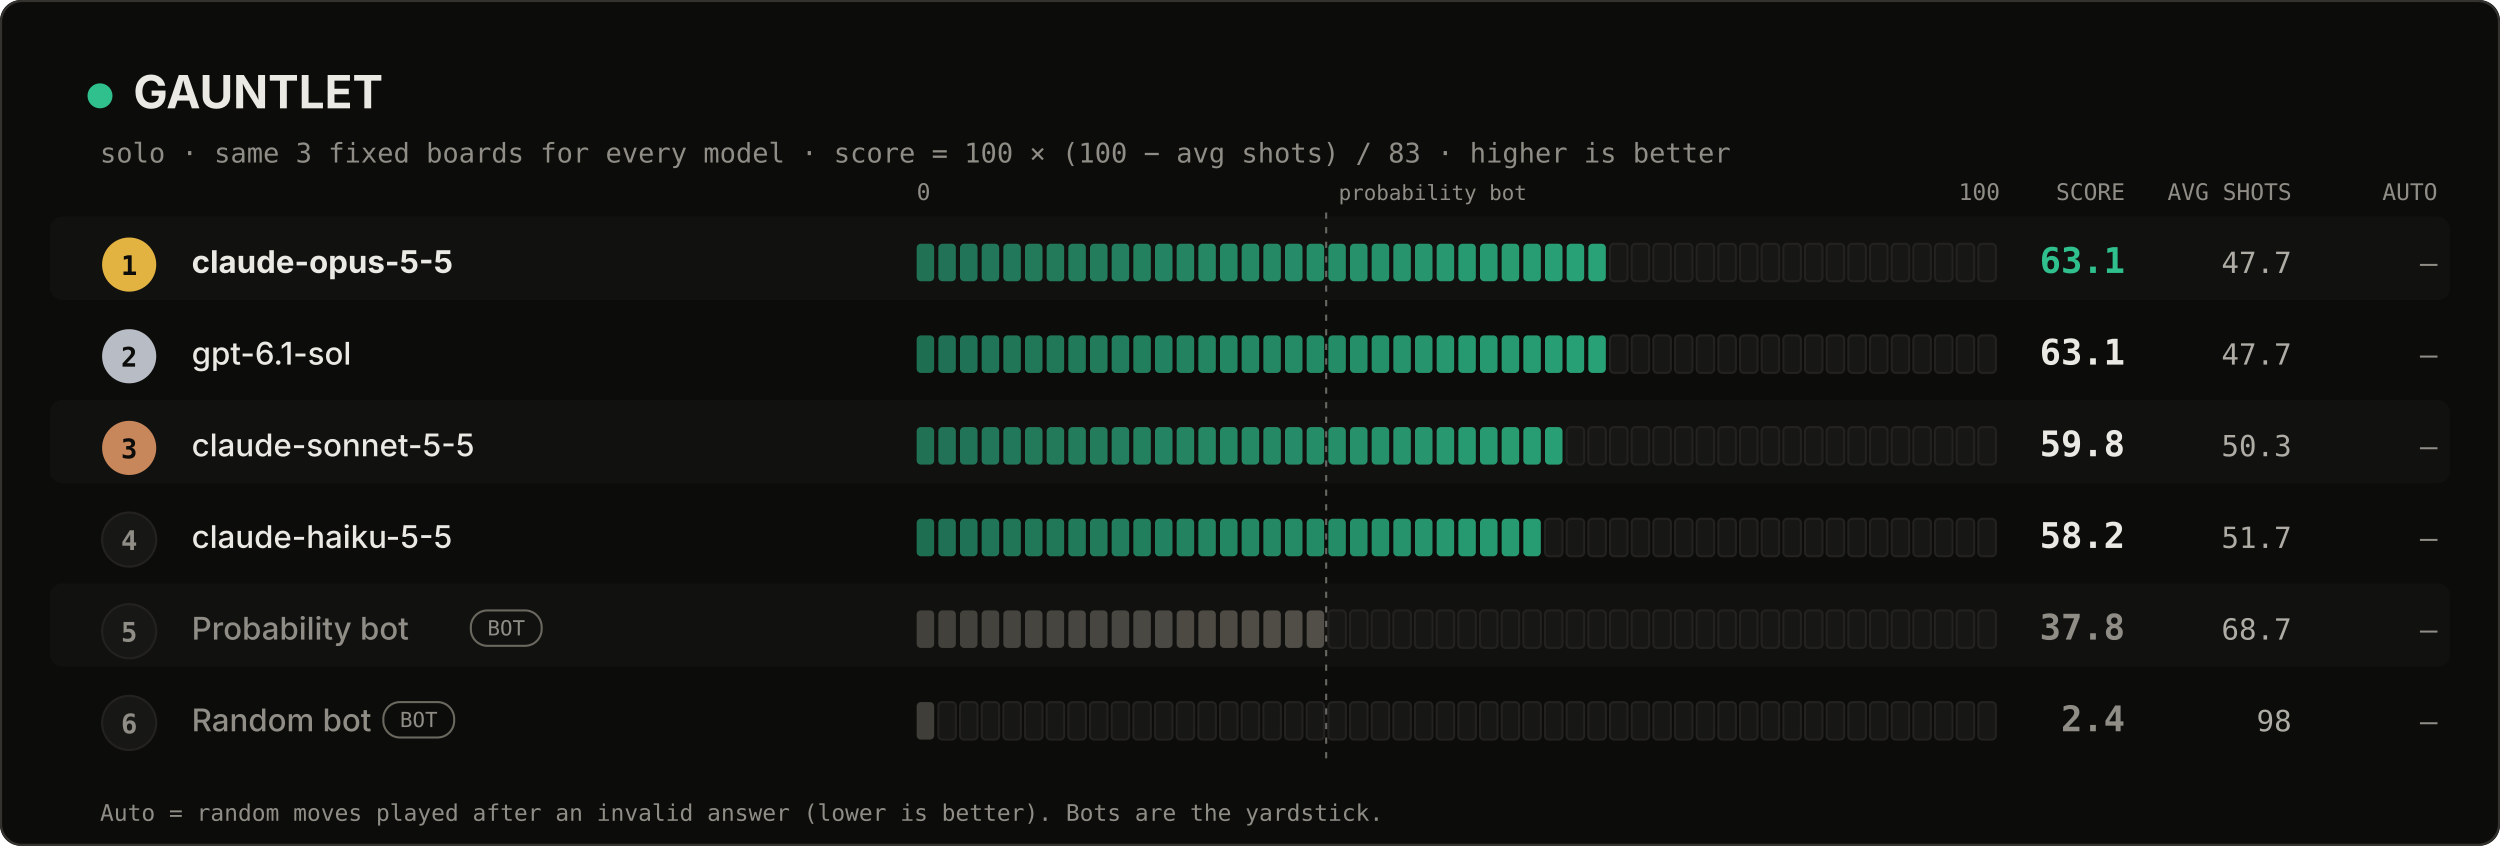
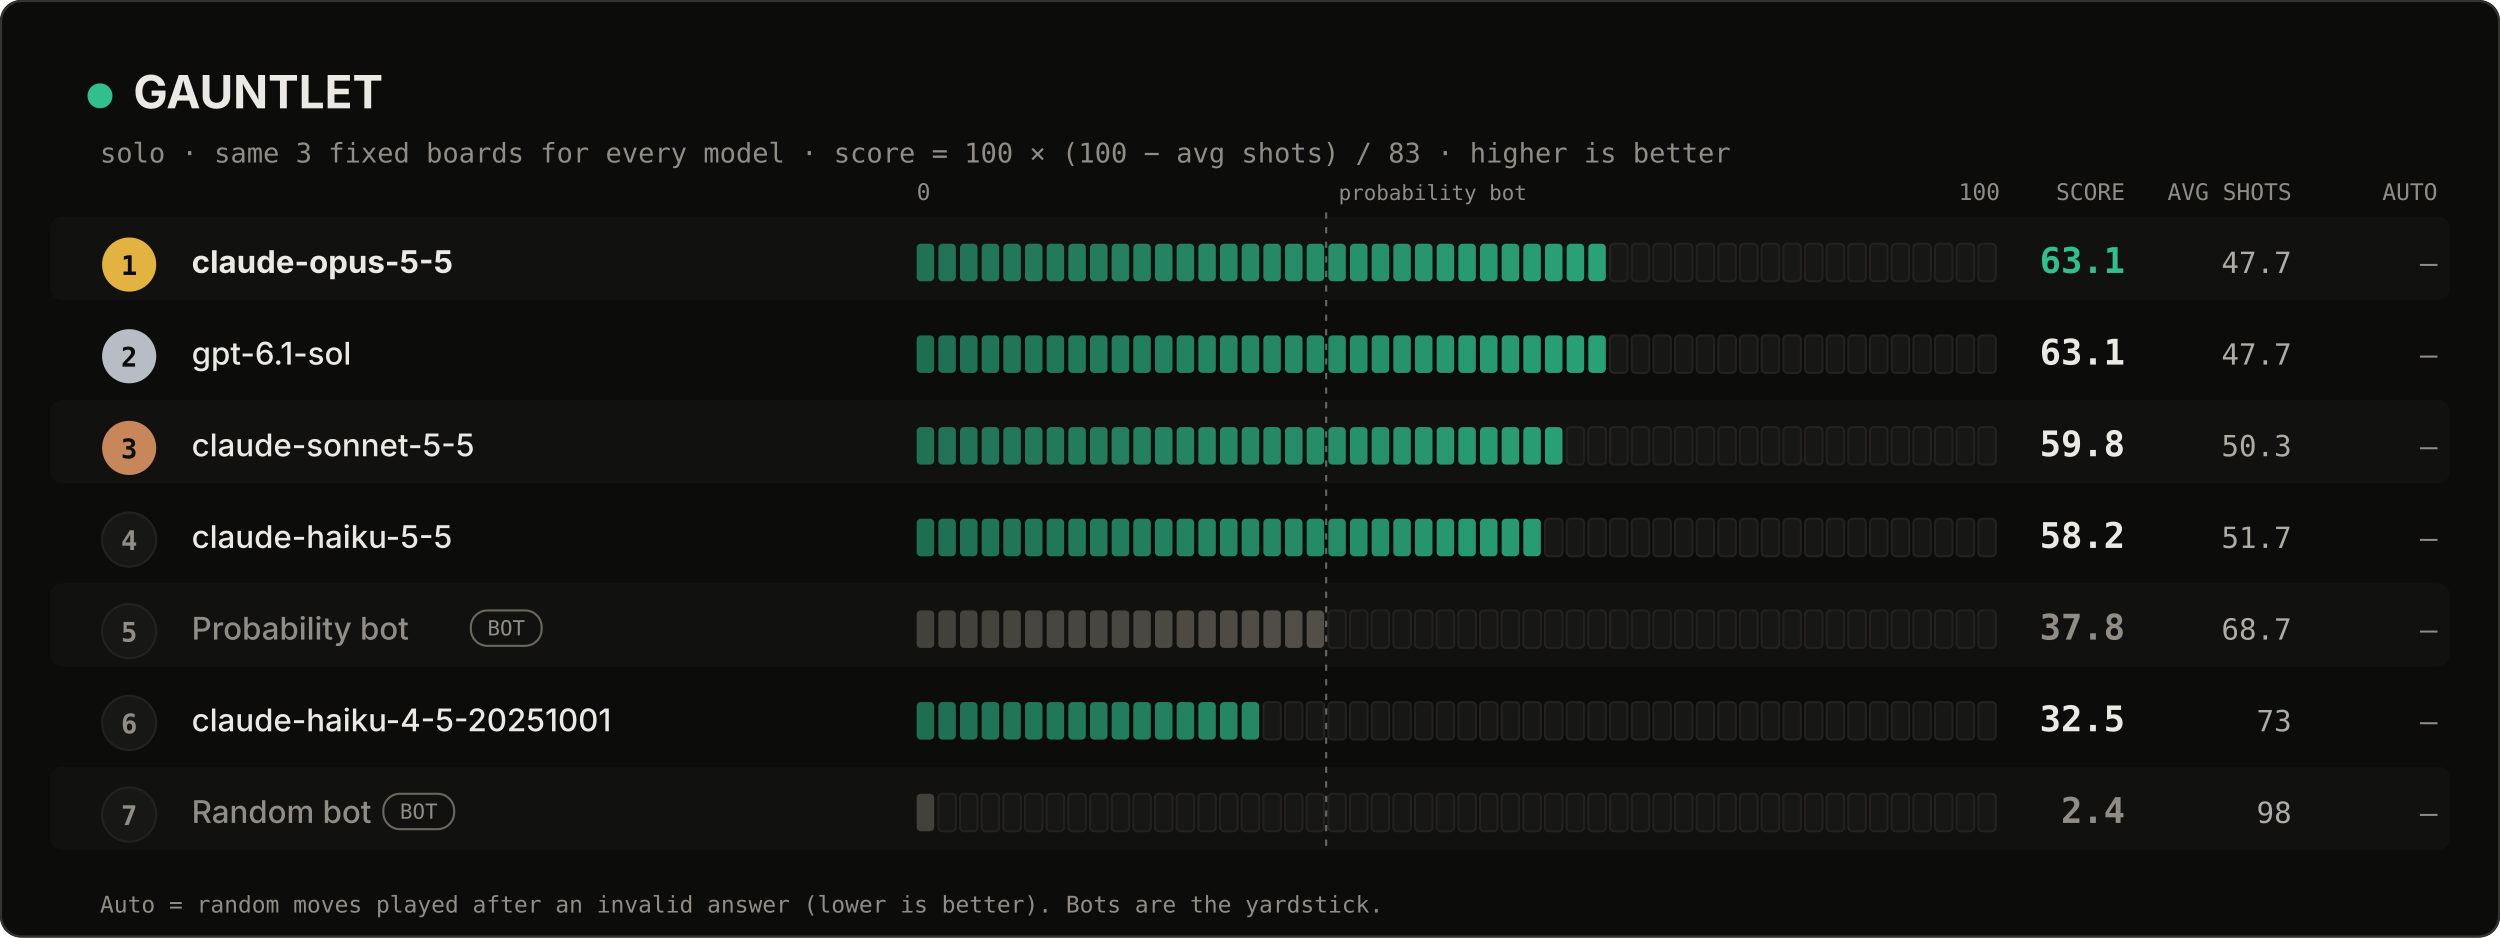
- <svg xmlns="http://www.w3.org/2000/svg" width="1200" height="406" viewBox="0 0 1200 406" font-family="IBM Plex Mono, ui-monospace, Menlo, monospace">
-   <rect width="1200" height="406" rx="10" fill="#0c0c0b" />
-   <rect x=".5" y=".5" width="1199" height="405" rx="10" fill="none" stroke="#34332f" />
+ <svg xmlns="http://www.w3.org/2000/svg" width="1200" height="450" viewBox="0 0 1200 450" font-family="IBM Plex Mono, ui-monospace, Menlo, monospace">
+   <rect width="1200" height="450" rx="10" fill="#0c0c0b" />
+   <rect x=".5" y=".5" width="1199" height="449" rx="10" fill="none" stroke="#34332f" />
  <circle cx="48" cy="46" r="6" fill="#2fc08d" />
  <text x="64" y="52" font-size="22" fill="#ebe9e4" font-weight="700" font-family="IBM Plex Sans, system-ui, -apple-system, sans-serif">GAUNTLET</text>
  <text x="48" y="78" font-size="13" fill="#8f8d86">solo · same 3 fixed boards for every model · score = 100 × (100 − avg shots) / 83 · higher is better</text>
  <text x="440" y="96" font-size="11" fill="#8f8d86">0</text>
  <text x="960" y="96" font-size="11" fill="#8f8d86" text-anchor="end">100</text>
  <text x="1020" y="96" font-size="11" fill="#8f8d86" text-anchor="end">SCORE</text>
  <text x="1100" y="96" font-size="11" fill="#8f8d86" text-anchor="end">AVG SHOTS</text>
  <text x="1170" y="96" font-size="11" fill="#8f8d86" text-anchor="end">AUTO</text>
  <rect x="24" y="104" width="1152" height="40" rx="6" fill="#111110" />
  <circle cx="62" cy="127" r="13" fill="#e3b341" />
  <text x="62" y="132" font-size="13" fill="#0c0c0b" text-anchor="middle" font-weight="700">1</text>
  <text x="92" y="131" font-size="15" fill="#ebe9e4" font-weight="700" font-family="IBM Plex Sans, system-ui, -apple-system, sans-serif">claude-opus-5-5</text>
  <rect x="440.0" y="117" width="8.4" height="18" rx="2" fill="#2fc08d" fill-opacity="0.55" />
  <rect x="450.4" y="117" width="8.4" height="18" rx="2" fill="#2fc08d" fill-opacity="0.56" />
  <rect x="460.8" y="117" width="8.4" height="18" rx="2" fill="#2fc08d" fill-opacity="0.57" />
  <rect x="471.2" y="117" width="8.4" height="18" rx="2" fill="#2fc08d" fill-opacity="0.58" />
  <rect x="481.6" y="117" width="8.4" height="18" rx="2" fill="#2fc08d" fill-opacity="0.59" />
  <rect x="492.0" y="117" width="8.4" height="18" rx="2" fill="#2fc08d" fill-opacity="0.60" />
  <rect x="502.4" y="117" width="8.4" height="18" rx="2" fill="#2fc08d" fill-opacity="0.60" />
  <rect x="512.8" y="117" width="8.4" height="18" rx="2" fill="#2fc08d" fill-opacity="0.61" />
  <rect x="523.2" y="117" width="8.4" height="18" rx="2" fill="#2fc08d" fill-opacity="0.62" />
  <rect x="533.6" y="117" width="8.4" height="18" rx="2" fill="#2fc08d" fill-opacity="0.63" />
  <rect x="544.0" y="117" width="8.4" height="18" rx="2" fill="#2fc08d" fill-opacity="0.64" />
  <rect x="554.4" y="117" width="8.4" height="18" rx="2" fill="#2fc08d" fill-opacity="0.65" />
  <rect x="564.8" y="117" width="8.4" height="18" rx="2" fill="#2fc08d" fill-opacity="0.66" />
  <rect x="575.2" y="117" width="8.4" height="18" rx="2" fill="#2fc08d" fill-opacity="0.67" />
  <rect x="585.6" y="117" width="8.4" height="18" rx="2" fill="#2fc08d" fill-opacity="0.68" />
  <rect x="596.0" y="117" width="8.4" height="18" rx="2" fill="#2fc08d" fill-opacity="0.69" />
  <rect x="606.4" y="117" width="8.4" height="18" rx="2" fill="#2fc08d" fill-opacity="0.69" />
  <rect x="616.8" y="117" width="8.4" height="18" rx="2" fill="#2fc08d" fill-opacity="0.70" />
  <rect x="627.2" y="117" width="8.4" height="18" rx="2" fill="#2fc08d" fill-opacity="0.71" />
  <rect x="637.6" y="117" width="8.4" height="18" rx="2" fill="#2fc08d" fill-opacity="0.72" />
  <rect x="648.0" y="117" width="8.4" height="18" rx="2" fill="#2fc08d" fill-opacity="0.73" />
  <rect x="658.4" y="117" width="8.4" height="18" rx="2" fill="#2fc08d" fill-opacity="0.74" />
  <rect x="668.8" y="117" width="8.4" height="18" rx="2" fill="#2fc08d" fill-opacity="0.75" />
  <rect x="679.2" y="117" width="8.4" height="18" rx="2" fill="#2fc08d" fill-opacity="0.76" />
  <rect x="689.6" y="117" width="8.4" height="18" rx="2" fill="#2fc08d" fill-opacity="0.77" />
  <rect x="700.0" y="117" width="8.4" height="18" rx="2" fill="#2fc08d" fill-opacity="0.78" />
  <rect x="710.4" y="117" width="8.4" height="18" rx="2" fill="#2fc08d" fill-opacity="0.78" />
  <rect x="720.8" y="117" width="8.4" height="18" rx="2" fill="#2fc08d" fill-opacity="0.79" />
  <rect x="731.2" y="117" width="8.4" height="18" rx="2" fill="#2fc08d" fill-opacity="0.80" />
  <rect x="741.6" y="117" width="8.4" height="18" rx="2" fill="#2fc08d" fill-opacity="0.81" />
  <rect x="752.0" y="117" width="8.4" height="18" rx="2" fill="#2fc08d" fill-opacity="0.82" />
  <rect x="762.4" y="117" width="8.4" height="18" rx="2" fill="#2fc08d" fill-opacity="0.83" />
  <rect x="772.8" y="117" width="8.4" height="18" rx="2" fill="#171716" stroke="#232220" />
  <rect x="783.2" y="117" width="8.4" height="18" rx="2" fill="#171716" stroke="#232220" />
  <rect x="793.6" y="117" width="8.4" height="18" rx="2" fill="#171716" stroke="#232220" />
  <rect x="804.0" y="117" width="8.4" height="18" rx="2" fill="#171716" stroke="#232220" />
  <rect x="814.4" y="117" width="8.4" height="18" rx="2" fill="#171716" stroke="#232220" />
  <rect x="824.8" y="117" width="8.4" height="18" rx="2" fill="#171716" stroke="#232220" />
  <rect x="835.2" y="117" width="8.4" height="18" rx="2" fill="#171716" stroke="#232220" />
  <rect x="845.6" y="117" width="8.4" height="18" rx="2" fill="#171716" stroke="#232220" />
  <rect x="856.0" y="117" width="8.4" height="18" rx="2" fill="#171716" stroke="#232220" />
  <rect x="866.4" y="117" width="8.4" height="18" rx="2" fill="#171716" stroke="#232220" />
  <rect x="876.8" y="117" width="8.4" height="18" rx="2" fill="#171716" stroke="#232220" />
  <rect x="887.2" y="117" width="8.4" height="18" rx="2" fill="#171716" stroke="#232220" />
  <rect x="897.6" y="117" width="8.4" height="18" rx="2" fill="#171716" stroke="#232220" />
  <rect x="908.0" y="117" width="8.4" height="18" rx="2" fill="#171716" stroke="#232220" />
  <rect x="918.4" y="117" width="8.4" height="18" rx="2" fill="#171716" stroke="#232220" />
  <rect x="928.8" y="117" width="8.4" height="18" rx="2" fill="#171716" stroke="#232220" />
  <rect x="939.2" y="117" width="8.4" height="18" rx="2" fill="#171716" stroke="#232220" />
  <rect x="949.6" y="117" width="8.4" height="18" rx="2" fill="#171716" stroke="#232220" />
  <text x="1020" y="131" font-size="17" fill="#2fc08d" text-anchor="end" font-weight="700">63.1</text>
  <text x="1100" y="131" font-size="14" fill="#aeaca5" text-anchor="end">47.7</text>
  <text x="1170" y="131" font-size="14" fill="#8f8d86" text-anchor="end">–</text>
  <circle cx="62" cy="171" r="13" fill="#b8bcc4" />
  <text x="62" y="176" font-size="13" fill="#0c0c0b" text-anchor="middle" font-weight="700">2</text>
  <text x="92" y="175" font-size="15" fill="#ebe9e4" font-weight="500" font-family="IBM Plex Sans, system-ui, -apple-system, sans-serif">gpt-6.1-sol</text>
  <rect x="440.0" y="161" width="8.4" height="18" rx="2" fill="#2fc08d" fill-opacity="0.55" />
  <rect x="450.4" y="161" width="8.4" height="18" rx="2" fill="#2fc08d" fill-opacity="0.56" />
  <rect x="460.8" y="161" width="8.4" height="18" rx="2" fill="#2fc08d" fill-opacity="0.57" />
  <rect x="471.2" y="161" width="8.4" height="18" rx="2" fill="#2fc08d" fill-opacity="0.58" />
  <rect x="481.6" y="161" width="8.4" height="18" rx="2" fill="#2fc08d" fill-opacity="0.59" />
  <rect x="492.0" y="161" width="8.4" height="18" rx="2" fill="#2fc08d" fill-opacity="0.60" />
  <rect x="502.4" y="161" width="8.4" height="18" rx="2" fill="#2fc08d" fill-opacity="0.60" />
  <rect x="512.8" y="161" width="8.4" height="18" rx="2" fill="#2fc08d" fill-opacity="0.61" />
  <rect x="523.2" y="161" width="8.4" height="18" rx="2" fill="#2fc08d" fill-opacity="0.62" />
  <rect x="533.6" y="161" width="8.4" height="18" rx="2" fill="#2fc08d" fill-opacity="0.63" />
  <rect x="544.0" y="161" width="8.4" height="18" rx="2" fill="#2fc08d" fill-opacity="0.64" />
  <rect x="554.4" y="161" width="8.4" height="18" rx="2" fill="#2fc08d" fill-opacity="0.65" />
  <rect x="564.8" y="161" width="8.4" height="18" rx="2" fill="#2fc08d" fill-opacity="0.66" />
  <rect x="575.2" y="161" width="8.4" height="18" rx="2" fill="#2fc08d" fill-opacity="0.67" />
  <rect x="585.6" y="161" width="8.4" height="18" rx="2" fill="#2fc08d" fill-opacity="0.68" />
  <rect x="596.0" y="161" width="8.4" height="18" rx="2" fill="#2fc08d" fill-opacity="0.69" />
  <rect x="606.4" y="161" width="8.4" height="18" rx="2" fill="#2fc08d" fill-opacity="0.69" />
  <rect x="616.8" y="161" width="8.4" height="18" rx="2" fill="#2fc08d" fill-opacity="0.70" />
  <rect x="627.2" y="161" width="8.4" height="18" rx="2" fill="#2fc08d" fill-opacity="0.71" />
  <rect x="637.6" y="161" width="8.4" height="18" rx="2" fill="#2fc08d" fill-opacity="0.72" />
  <rect x="648.0" y="161" width="8.4" height="18" rx="2" fill="#2fc08d" fill-opacity="0.73" />
  <rect x="658.4" y="161" width="8.4" height="18" rx="2" fill="#2fc08d" fill-opacity="0.74" />
  <rect x="668.8" y="161" width="8.4" height="18" rx="2" fill="#2fc08d" fill-opacity="0.75" />
  <rect x="679.2" y="161" width="8.4" height="18" rx="2" fill="#2fc08d" fill-opacity="0.76" />
  <rect x="689.6" y="161" width="8.4" height="18" rx="2" fill="#2fc08d" fill-opacity="0.77" />
  <rect x="700.0" y="161" width="8.4" height="18" rx="2" fill="#2fc08d" fill-opacity="0.78" />
  <rect x="710.4" y="161" width="8.4" height="18" rx="2" fill="#2fc08d" fill-opacity="0.78" />
  <rect x="720.8" y="161" width="8.4" height="18" rx="2" fill="#2fc08d" fill-opacity="0.79" />
  <rect x="731.2" y="161" width="8.4" height="18" rx="2" fill="#2fc08d" fill-opacity="0.80" />
  <rect x="741.6" y="161" width="8.4" height="18" rx="2" fill="#2fc08d" fill-opacity="0.81" />
  <rect x="752.0" y="161" width="8.4" height="18" rx="2" fill="#2fc08d" fill-opacity="0.82" />
  <rect x="762.4" y="161" width="8.4" height="18" rx="2" fill="#2fc08d" fill-opacity="0.83" />
  <rect x="772.8" y="161" width="8.4" height="18" rx="2" fill="#171716" stroke="#232220" />
  <rect x="783.2" y="161" width="8.4" height="18" rx="2" fill="#171716" stroke="#232220" />
  <rect x="793.6" y="161" width="8.4" height="18" rx="2" fill="#171716" stroke="#232220" />
  <rect x="804.0" y="161" width="8.4" height="18" rx="2" fill="#171716" stroke="#232220" />
  <rect x="814.4" y="161" width="8.4" height="18" rx="2" fill="#171716" stroke="#232220" />
  <rect x="824.8" y="161" width="8.4" height="18" rx="2" fill="#171716" stroke="#232220" />
  <rect x="835.2" y="161" width="8.4" height="18" rx="2" fill="#171716" stroke="#232220" />
  <rect x="845.6" y="161" width="8.4" height="18" rx="2" fill="#171716" stroke="#232220" />
  <rect x="856.0" y="161" width="8.4" height="18" rx="2" fill="#171716" stroke="#232220" />
  <rect x="866.4" y="161" width="8.4" height="18" rx="2" fill="#171716" stroke="#232220" />
  <rect x="876.8" y="161" width="8.4" height="18" rx="2" fill="#171716" stroke="#232220" />
  <rect x="887.2" y="161" width="8.4" height="18" rx="2" fill="#171716" stroke="#232220" />
  <rect x="897.6" y="161" width="8.4" height="18" rx="2" fill="#171716" stroke="#232220" />
  <rect x="908.0" y="161" width="8.4" height="18" rx="2" fill="#171716" stroke="#232220" />
  <rect x="918.4" y="161" width="8.4" height="18" rx="2" fill="#171716" stroke="#232220" />
  <rect x="928.8" y="161" width="8.4" height="18" rx="2" fill="#171716" stroke="#232220" />
  <rect x="939.2" y="161" width="8.4" height="18" rx="2" fill="#171716" stroke="#232220" />
  <rect x="949.6" y="161" width="8.4" height="18" rx="2" fill="#171716" stroke="#232220" />
  <text x="1020" y="175" font-size="17" fill="#ebe9e4" text-anchor="end" font-weight="700">63.1</text>
  <text x="1100" y="175" font-size="14" fill="#aeaca5" text-anchor="end">47.7</text>
  <text x="1170" y="175" font-size="14" fill="#8f8d86" text-anchor="end">–</text>
  <rect x="24" y="192" width="1152" height="40" rx="6" fill="#111110" />
  <circle cx="62" cy="215" r="13" fill="#c8875a" />
  <text x="62" y="220" font-size="13" fill="#0c0c0b" text-anchor="middle" font-weight="700">3</text>
  <text x="92" y="219" font-size="15" fill="#ebe9e4" font-weight="500" font-family="IBM Plex Sans, system-ui, -apple-system, sans-serif">claude-sonnet-5-5</text>
  <rect x="440.0" y="205" width="8.4" height="18" rx="2" fill="#2fc08d" fill-opacity="0.55" />
  <rect x="450.4" y="205" width="8.4" height="18" rx="2" fill="#2fc08d" fill-opacity="0.56" />
  <rect x="460.8" y="205" width="8.4" height="18" rx="2" fill="#2fc08d" fill-opacity="0.57" />
  <rect x="471.2" y="205" width="8.4" height="18" rx="2" fill="#2fc08d" fill-opacity="0.58" />
  <rect x="481.6" y="205" width="8.4" height="18" rx="2" fill="#2fc08d" fill-opacity="0.59" />
  <rect x="492.0" y="205" width="8.4" height="18" rx="2" fill="#2fc08d" fill-opacity="0.60" />
  <rect x="502.4" y="205" width="8.4" height="18" rx="2" fill="#2fc08d" fill-opacity="0.60" />
  <rect x="512.8" y="205" width="8.4" height="18" rx="2" fill="#2fc08d" fill-opacity="0.61" />
  <rect x="523.2" y="205" width="8.4" height="18" rx="2" fill="#2fc08d" fill-opacity="0.62" />
  <rect x="533.6" y="205" width="8.4" height="18" rx="2" fill="#2fc08d" fill-opacity="0.63" />
  <rect x="544.0" y="205" width="8.4" height="18" rx="2" fill="#2fc08d" fill-opacity="0.64" />
  <rect x="554.4" y="205" width="8.4" height="18" rx="2" fill="#2fc08d" fill-opacity="0.65" />
  <rect x="564.8" y="205" width="8.4" height="18" rx="2" fill="#2fc08d" fill-opacity="0.66" />
  <rect x="575.2" y="205" width="8.4" height="18" rx="2" fill="#2fc08d" fill-opacity="0.67" />
  <rect x="585.6" y="205" width="8.4" height="18" rx="2" fill="#2fc08d" fill-opacity="0.68" />
  <rect x="596.0" y="205" width="8.4" height="18" rx="2" fill="#2fc08d" fill-opacity="0.69" />
  <rect x="606.4" y="205" width="8.4" height="18" rx="2" fill="#2fc08d" fill-opacity="0.69" />
  <rect x="616.8" y="205" width="8.4" height="18" rx="2" fill="#2fc08d" fill-opacity="0.70" />
  <rect x="627.2" y="205" width="8.4" height="18" rx="2" fill="#2fc08d" fill-opacity="0.71" />
  <rect x="637.6" y="205" width="8.4" height="18" rx="2" fill="#2fc08d" fill-opacity="0.72" />
  <rect x="648.0" y="205" width="8.4" height="18" rx="2" fill="#2fc08d" fill-opacity="0.73" />
  <rect x="658.4" y="205" width="8.4" height="18" rx="2" fill="#2fc08d" fill-opacity="0.74" />
  <rect x="668.8" y="205" width="8.4" height="18" rx="2" fill="#2fc08d" fill-opacity="0.75" />
  <rect x="679.2" y="205" width="8.4" height="18" rx="2" fill="#2fc08d" fill-opacity="0.76" />
  <rect x="689.6" y="205" width="8.4" height="18" rx="2" fill="#2fc08d" fill-opacity="0.77" />
  <rect x="700.0" y="205" width="8.4" height="18" rx="2" fill="#2fc08d" fill-opacity="0.78" />
  <rect x="710.4" y="205" width="8.4" height="18" rx="2" fill="#2fc08d" fill-opacity="0.78" />
  <rect x="720.8" y="205" width="8.4" height="18" rx="2" fill="#2fc08d" fill-opacity="0.79" />
  <rect x="731.2" y="205" width="8.4" height="18" rx="2" fill="#2fc08d" fill-opacity="0.80" />
  <rect x="741.6" y="205" width="8.4" height="18" rx="2" fill="#2fc08d" fill-opacity="0.81" />
  <rect x="752.0" y="205" width="8.4" height="18" rx="2" fill="#171716" stroke="#232220" />
  <rect x="762.4" y="205" width="8.4" height="18" rx="2" fill="#171716" stroke="#232220" />
  <rect x="772.8" y="205" width="8.4" height="18" rx="2" fill="#171716" stroke="#232220" />
  <rect x="783.2" y="205" width="8.4" height="18" rx="2" fill="#171716" stroke="#232220" />
  <rect x="793.6" y="205" width="8.4" height="18" rx="2" fill="#171716" stroke="#232220" />
  <rect x="804.0" y="205" width="8.4" height="18" rx="2" fill="#171716" stroke="#232220" />
  <rect x="814.4" y="205" width="8.4" height="18" rx="2" fill="#171716" stroke="#232220" />
  <rect x="824.8" y="205" width="8.4" height="18" rx="2" fill="#171716" stroke="#232220" />
  <rect x="835.2" y="205" width="8.4" height="18" rx="2" fill="#171716" stroke="#232220" />
  <rect x="845.6" y="205" width="8.4" height="18" rx="2" fill="#171716" stroke="#232220" />
  <rect x="856.0" y="205" width="8.4" height="18" rx="2" fill="#171716" stroke="#232220" />
  <rect x="866.4" y="205" width="8.4" height="18" rx="2" fill="#171716" stroke="#232220" />
  <rect x="876.8" y="205" width="8.4" height="18" rx="2" fill="#171716" stroke="#232220" />
  <rect x="887.2" y="205" width="8.4" height="18" rx="2" fill="#171716" stroke="#232220" />
  <rect x="897.6" y="205" width="8.4" height="18" rx="2" fill="#171716" stroke="#232220" />
  <rect x="908.0" y="205" width="8.4" height="18" rx="2" fill="#171716" stroke="#232220" />
  <rect x="918.4" y="205" width="8.4" height="18" rx="2" fill="#171716" stroke="#232220" />
  <rect x="928.8" y="205" width="8.4" height="18" rx="2" fill="#171716" stroke="#232220" />
  <rect x="939.2" y="205" width="8.4" height="18" rx="2" fill="#171716" stroke="#232220" />
  <rect x="949.6" y="205" width="8.4" height="18" rx="2" fill="#171716" stroke="#232220" />
  <text x="1020" y="219" font-size="17" fill="#ebe9e4" text-anchor="end" font-weight="700">59.8</text>
  <text x="1100" y="219" font-size="14" fill="#aeaca5" text-anchor="end">50.3</text>
  <text x="1170" y="219" font-size="14" fill="#8f8d86" text-anchor="end">–</text>
  <circle cx="62" cy="259" r="13" fill="#171716" stroke="#232220" />
  <text x="62" y="264" font-size="13" fill="#8f8d86" text-anchor="middle" font-weight="700">4</text>
  <text x="92" y="263" font-size="15" fill="#ebe9e4" font-weight="500" font-family="IBM Plex Sans, system-ui, -apple-system, sans-serif">claude-haiku-5-5</text>
  <rect x="440.0" y="249" width="8.4" height="18" rx="2" fill="#2fc08d" fill-opacity="0.55" />
  <rect x="450.4" y="249" width="8.4" height="18" rx="2" fill="#2fc08d" fill-opacity="0.56" />
  <rect x="460.8" y="249" width="8.4" height="18" rx="2" fill="#2fc08d" fill-opacity="0.57" />
  <rect x="471.2" y="249" width="8.4" height="18" rx="2" fill="#2fc08d" fill-opacity="0.58" />
  <rect x="481.6" y="249" width="8.4" height="18" rx="2" fill="#2fc08d" fill-opacity="0.59" />
  <rect x="492.0" y="249" width="8.4" height="18" rx="2" fill="#2fc08d" fill-opacity="0.60" />
  <rect x="502.4" y="249" width="8.4" height="18" rx="2" fill="#2fc08d" fill-opacity="0.60" />
  <rect x="512.8" y="249" width="8.4" height="18" rx="2" fill="#2fc08d" fill-opacity="0.61" />
  <rect x="523.2" y="249" width="8.4" height="18" rx="2" fill="#2fc08d" fill-opacity="0.62" />
  <rect x="533.6" y="249" width="8.4" height="18" rx="2" fill="#2fc08d" fill-opacity="0.63" />
  <rect x="544.0" y="249" width="8.4" height="18" rx="2" fill="#2fc08d" fill-opacity="0.64" />
  <rect x="554.4" y="249" width="8.4" height="18" rx="2" fill="#2fc08d" fill-opacity="0.65" />
  <rect x="564.8" y="249" width="8.4" height="18" rx="2" fill="#2fc08d" fill-opacity="0.66" />
  <rect x="575.2" y="249" width="8.4" height="18" rx="2" fill="#2fc08d" fill-opacity="0.67" />
  <rect x="585.6" y="249" width="8.4" height="18" rx="2" fill="#2fc08d" fill-opacity="0.68" />
  <rect x="596.0" y="249" width="8.4" height="18" rx="2" fill="#2fc08d" fill-opacity="0.69" />
  <rect x="606.4" y="249" width="8.4" height="18" rx="2" fill="#2fc08d" fill-opacity="0.69" />
  <rect x="616.8" y="249" width="8.4" height="18" rx="2" fill="#2fc08d" fill-opacity="0.70" />
  <rect x="627.2" y="249" width="8.4" height="18" rx="2" fill="#2fc08d" fill-opacity="0.71" />
  <rect x="637.6" y="249" width="8.4" height="18" rx="2" fill="#2fc08d" fill-opacity="0.72" />
  <rect x="648.0" y="249" width="8.4" height="18" rx="2" fill="#2fc08d" fill-opacity="0.73" />
  <rect x="658.4" y="249" width="8.4" height="18" rx="2" fill="#2fc08d" fill-opacity="0.74" />
  <rect x="668.8" y="249" width="8.4" height="18" rx="2" fill="#2fc08d" fill-opacity="0.75" />
  <rect x="679.2" y="249" width="8.4" height="18" rx="2" fill="#2fc08d" fill-opacity="0.76" />
  <rect x="689.6" y="249" width="8.4" height="18" rx="2" fill="#2fc08d" fill-opacity="0.77" />
  <rect x="700.0" y="249" width="8.4" height="18" rx="2" fill="#2fc08d" fill-opacity="0.78" />
  <rect x="710.4" y="249" width="8.4" height="18" rx="2" fill="#2fc08d" fill-opacity="0.78" />
  <rect x="720.8" y="249" width="8.4" height="18" rx="2" fill="#2fc08d" fill-opacity="0.79" />
  <rect x="731.2" y="249" width="8.4" height="18" rx="2" fill="#2fc08d" fill-opacity="0.80" />
  <rect x="741.6" y="249" width="8.4" height="18" rx="2" fill="#171716" stroke="#232220" />
  <rect x="752.0" y="249" width="8.4" height="18" rx="2" fill="#171716" stroke="#232220" />
  <rect x="762.4" y="249" width="8.4" height="18" rx="2" fill="#171716" stroke="#232220" />
  <rect x="772.8" y="249" width="8.4" height="18" rx="2" fill="#171716" stroke="#232220" />
  <rect x="783.2" y="249" width="8.4" height="18" rx="2" fill="#171716" stroke="#232220" />
  <rect x="793.6" y="249" width="8.4" height="18" rx="2" fill="#171716" stroke="#232220" />
  <rect x="804.0" y="249" width="8.4" height="18" rx="2" fill="#171716" stroke="#232220" />
  <rect x="814.4" y="249" width="8.4" height="18" rx="2" fill="#171716" stroke="#232220" />
  <rect x="824.8" y="249" width="8.4" height="18" rx="2" fill="#171716" stroke="#232220" />
  <rect x="835.2" y="249" width="8.4" height="18" rx="2" fill="#171716" stroke="#232220" />
  <rect x="845.6" y="249" width="8.4" height="18" rx="2" fill="#171716" stroke="#232220" />
  <rect x="856.0" y="249" width="8.4" height="18" rx="2" fill="#171716" stroke="#232220" />
  <rect x="866.4" y="249" width="8.4" height="18" rx="2" fill="#171716" stroke="#232220" />
  <rect x="876.8" y="249" width="8.4" height="18" rx="2" fill="#171716" stroke="#232220" />
  <rect x="887.2" y="249" width="8.4" height="18" rx="2" fill="#171716" stroke="#232220" />
  <rect x="897.6" y="249" width="8.4" height="18" rx="2" fill="#171716" stroke="#232220" />
  <rect x="908.0" y="249" width="8.4" height="18" rx="2" fill="#171716" stroke="#232220" />
  <rect x="918.4" y="249" width="8.4" height="18" rx="2" fill="#171716" stroke="#232220" />
  <rect x="928.8" y="249" width="8.4" height="18" rx="2" fill="#171716" stroke="#232220" />
  <rect x="939.2" y="249" width="8.4" height="18" rx="2" fill="#171716" stroke="#232220" />
  <rect x="949.6" y="249" width="8.4" height="18" rx="2" fill="#171716" stroke="#232220" />
  <text x="1020" y="263" font-size="17" fill="#ebe9e4" text-anchor="end" font-weight="700">58.2</text>
  <text x="1100" y="263" font-size="14" fill="#aeaca5" text-anchor="end">51.7</text>
  <text x="1170" y="263" font-size="14" fill="#8f8d86" text-anchor="end">–</text>
  <rect x="24" y="280" width="1152" height="40" rx="6" fill="#111110" />
  <circle cx="62" cy="303" r="13" fill="#171716" stroke="#232220" />
  <text x="62" y="308" font-size="13" fill="#8f8d86" text-anchor="middle" font-weight="700">5</text>
  <text x="92" y="307" font-size="15" fill="#8f8d86" font-weight="500" font-family="IBM Plex Sans, system-ui, -apple-system, sans-serif">Probability bot</text>
  <rect x="226" y="293" width="34" height="17" rx="8" fill="none" stroke="#6b685f" />
  <text x="243" y="305" font-size="10" fill="#8f8d86" text-anchor="middle">BOT</text>
  <rect x="440.0" y="293" width="8.4" height="18" rx="2" fill="#6b685f" fill-opacity="0.55" />
  <rect x="450.4" y="293" width="8.4" height="18" rx="2" fill="#6b685f" fill-opacity="0.56" />
  <rect x="460.8" y="293" width="8.4" height="18" rx="2" fill="#6b685f" fill-opacity="0.57" />
  <rect x="471.2" y="293" width="8.4" height="18" rx="2" fill="#6b685f" fill-opacity="0.58" />
  <rect x="481.6" y="293" width="8.4" height="18" rx="2" fill="#6b685f" fill-opacity="0.59" />
  <rect x="492.0" y="293" width="8.4" height="18" rx="2" fill="#6b685f" fill-opacity="0.60" />
  <rect x="502.4" y="293" width="8.4" height="18" rx="2" fill="#6b685f" fill-opacity="0.60" />
  <rect x="512.8" y="293" width="8.4" height="18" rx="2" fill="#6b685f" fill-opacity="0.61" />
  <rect x="523.2" y="293" width="8.4" height="18" rx="2" fill="#6b685f" fill-opacity="0.62" />
  <rect x="533.6" y="293" width="8.4" height="18" rx="2" fill="#6b685f" fill-opacity="0.63" />
  <rect x="544.0" y="293" width="8.4" height="18" rx="2" fill="#6b685f" fill-opacity="0.64" />
  <rect x="554.4" y="293" width="8.4" height="18" rx="2" fill="#6b685f" fill-opacity="0.65" />
  <rect x="564.8" y="293" width="8.4" height="18" rx="2" fill="#6b685f" fill-opacity="0.66" />
  <rect x="575.2" y="293" width="8.4" height="18" rx="2" fill="#6b685f" fill-opacity="0.67" />
  <rect x="585.6" y="293" width="8.4" height="18" rx="2" fill="#6b685f" fill-opacity="0.68" />
  <rect x="596.0" y="293" width="8.4" height="18" rx="2" fill="#6b685f" fill-opacity="0.69" />
  <rect x="606.4" y="293" width="8.4" height="18" rx="2" fill="#6b685f" fill-opacity="0.69" />
  <rect x="616.8" y="293" width="8.4" height="18" rx="2" fill="#6b685f" fill-opacity="0.70" />
  <rect x="627.2" y="293" width="8.4" height="18" rx="2" fill="#6b685f" fill-opacity="0.71" />
  <rect x="637.6" y="293" width="8.4" height="18" rx="2" fill="#171716" stroke="#232220" />
  <rect x="648.0" y="293" width="8.4" height="18" rx="2" fill="#171716" stroke="#232220" />
  <rect x="658.4" y="293" width="8.4" height="18" rx="2" fill="#171716" stroke="#232220" />
  <rect x="668.8" y="293" width="8.4" height="18" rx="2" fill="#171716" stroke="#232220" />
  <rect x="679.2" y="293" width="8.4" height="18" rx="2" fill="#171716" stroke="#232220" />
  <rect x="689.6" y="293" width="8.4" height="18" rx="2" fill="#171716" stroke="#232220" />
  <rect x="700.0" y="293" width="8.4" height="18" rx="2" fill="#171716" stroke="#232220" />
  <rect x="710.4" y="293" width="8.4" height="18" rx="2" fill="#171716" stroke="#232220" />
  <rect x="720.8" y="293" width="8.4" height="18" rx="2" fill="#171716" stroke="#232220" />
  <rect x="731.2" y="293" width="8.4" height="18" rx="2" fill="#171716" stroke="#232220" />
  <rect x="741.6" y="293" width="8.4" height="18" rx="2" fill="#171716" stroke="#232220" />
  <rect x="752.0" y="293" width="8.4" height="18" rx="2" fill="#171716" stroke="#232220" />
  <rect x="762.4" y="293" width="8.4" height="18" rx="2" fill="#171716" stroke="#232220" />
  <rect x="772.8" y="293" width="8.4" height="18" rx="2" fill="#171716" stroke="#232220" />
  <rect x="783.2" y="293" width="8.4" height="18" rx="2" fill="#171716" stroke="#232220" />
  <rect x="793.6" y="293" width="8.4" height="18" rx="2" fill="#171716" stroke="#232220" />
  <rect x="804.0" y="293" width="8.4" height="18" rx="2" fill="#171716" stroke="#232220" />
  <rect x="814.4" y="293" width="8.4" height="18" rx="2" fill="#171716" stroke="#232220" />
  <rect x="824.8" y="293" width="8.4" height="18" rx="2" fill="#171716" stroke="#232220" />
  <rect x="835.2" y="293" width="8.4" height="18" rx="2" fill="#171716" stroke="#232220" />
  <rect x="845.6" y="293" width="8.4" height="18" rx="2" fill="#171716" stroke="#232220" />
  <rect x="856.0" y="293" width="8.4" height="18" rx="2" fill="#171716" stroke="#232220" />
  <rect x="866.4" y="293" width="8.4" height="18" rx="2" fill="#171716" stroke="#232220" />
  <rect x="876.8" y="293" width="8.4" height="18" rx="2" fill="#171716" stroke="#232220" />
  <rect x="887.2" y="293" width="8.4" height="18" rx="2" fill="#171716" stroke="#232220" />
  <rect x="897.6" y="293" width="8.4" height="18" rx="2" fill="#171716" stroke="#232220" />
  <rect x="908.0" y="293" width="8.4" height="18" rx="2" fill="#171716" stroke="#232220" />
  <rect x="918.4" y="293" width="8.4" height="18" rx="2" fill="#171716" stroke="#232220" />
  <rect x="928.8" y="293" width="8.4" height="18" rx="2" fill="#171716" stroke="#232220" />
  <rect x="939.2" y="293" width="8.4" height="18" rx="2" fill="#171716" stroke="#232220" />
  <rect x="949.6" y="293" width="8.4" height="18" rx="2" fill="#171716" stroke="#232220" />
  <text x="1020" y="307" font-size="17" fill="#8f8d86" text-anchor="end" font-weight="700">37.8</text>
  <text x="1100" y="307" font-size="14" fill="#aeaca5" text-anchor="end">68.7</text>
  <text x="1170" y="307" font-size="14" fill="#8f8d86" text-anchor="end">–</text>
  <circle cx="62" cy="347" r="13" fill="#171716" stroke="#232220" />
  <text x="62" y="352" font-size="13" fill="#8f8d86" text-anchor="middle" font-weight="700">6</text>
-   <text x="92" y="351" font-size="15" fill="#8f8d86" font-weight="500" font-family="IBM Plex Sans, system-ui, -apple-system, sans-serif">Random bot</text>
-   <rect x="184" y="337" width="34" height="17" rx="8" fill="none" stroke="#6b685f" />
-   <text x="201" y="349" font-size="10" fill="#8f8d86" text-anchor="middle">BOT</text>
-   <rect x="440.0" y="337" width="8.4" height="18" rx="2" fill="#6b685f" fill-opacity="0.55" />
-   <rect x="450.4" y="337" width="8.4" height="18" rx="2" fill="#171716" stroke="#232220" />
-   <rect x="460.8" y="337" width="8.4" height="18" rx="2" fill="#171716" stroke="#232220" />
-   <rect x="471.2" y="337" width="8.4" height="18" rx="2" fill="#171716" stroke="#232220" />
-   <rect x="481.6" y="337" width="8.4" height="18" rx="2" fill="#171716" stroke="#232220" />
-   <rect x="492.0" y="337" width="8.4" height="18" rx="2" fill="#171716" stroke="#232220" />
-   <rect x="502.4" y="337" width="8.4" height="18" rx="2" fill="#171716" stroke="#232220" />
-   <rect x="512.8" y="337" width="8.4" height="18" rx="2" fill="#171716" stroke="#232220" />
-   <rect x="523.2" y="337" width="8.4" height="18" rx="2" fill="#171716" stroke="#232220" />
-   <rect x="533.6" y="337" width="8.4" height="18" rx="2" fill="#171716" stroke="#232220" />
-   <rect x="544.0" y="337" width="8.4" height="18" rx="2" fill="#171716" stroke="#232220" />
-   <rect x="554.4" y="337" width="8.4" height="18" rx="2" fill="#171716" stroke="#232220" />
-   <rect x="564.8" y="337" width="8.4" height="18" rx="2" fill="#171716" stroke="#232220" />
-   <rect x="575.2" y="337" width="8.4" height="18" rx="2" fill="#171716" stroke="#232220" />
-   <rect x="585.6" y="337" width="8.4" height="18" rx="2" fill="#171716" stroke="#232220" />
-   <rect x="596.0" y="337" width="8.4" height="18" rx="2" fill="#171716" stroke="#232220" />
+   <text x="92" y="351" font-size="15" fill="#ebe9e4" font-weight="500" font-family="IBM Plex Sans, system-ui, -apple-system, sans-serif">claude-haiku-4-5-20251001</text>
+   <rect x="440.0" y="337" width="8.4" height="18" rx="2" fill="#2fc08d" fill-opacity="0.55" />
+   <rect x="450.4" y="337" width="8.4" height="18" rx="2" fill="#2fc08d" fill-opacity="0.56" />
+   <rect x="460.8" y="337" width="8.4" height="18" rx="2" fill="#2fc08d" fill-opacity="0.57" />
+   <rect x="471.2" y="337" width="8.4" height="18" rx="2" fill="#2fc08d" fill-opacity="0.58" />
+   <rect x="481.6" y="337" width="8.4" height="18" rx="2" fill="#2fc08d" fill-opacity="0.59" />
+   <rect x="492.0" y="337" width="8.4" height="18" rx="2" fill="#2fc08d" fill-opacity="0.60" />
+   <rect x="502.4" y="337" width="8.4" height="18" rx="2" fill="#2fc08d" fill-opacity="0.60" />
+   <rect x="512.8" y="337" width="8.4" height="18" rx="2" fill="#2fc08d" fill-opacity="0.61" />
+   <rect x="523.2" y="337" width="8.4" height="18" rx="2" fill="#2fc08d" fill-opacity="0.62" />
+   <rect x="533.6" y="337" width="8.4" height="18" rx="2" fill="#2fc08d" fill-opacity="0.63" />
+   <rect x="544.0" y="337" width="8.4" height="18" rx="2" fill="#2fc08d" fill-opacity="0.64" />
+   <rect x="554.4" y="337" width="8.4" height="18" rx="2" fill="#2fc08d" fill-opacity="0.65" />
+   <rect x="564.8" y="337" width="8.4" height="18" rx="2" fill="#2fc08d" fill-opacity="0.66" />
+   <rect x="575.2" y="337" width="8.4" height="18" rx="2" fill="#2fc08d" fill-opacity="0.67" />
+   <rect x="585.6" y="337" width="8.4" height="18" rx="2" fill="#2fc08d" fill-opacity="0.68" />
+   <rect x="596.0" y="337" width="8.4" height="18" rx="2" fill="#2fc08d" fill-opacity="0.69" />
  <rect x="606.4" y="337" width="8.4" height="18" rx="2" fill="#171716" stroke="#232220" />
  <rect x="616.8" y="337" width="8.4" height="18" rx="2" fill="#171716" stroke="#232220" />
  <rect x="627.2" y="337" width="8.4" height="18" rx="2" fill="#171716" stroke="#232220" />
  <rect x="637.6" y="337" width="8.4" height="18" rx="2" fill="#171716" stroke="#232220" />
  <rect x="648.0" y="337" width="8.4" height="18" rx="2" fill="#171716" stroke="#232220" />
  <rect x="658.4" y="337" width="8.4" height="18" rx="2" fill="#171716" stroke="#232220" />
  <rect x="668.8" y="337" width="8.4" height="18" rx="2" fill="#171716" stroke="#232220" />
  <rect x="679.2" y="337" width="8.4" height="18" rx="2" fill="#171716" stroke="#232220" />
  <rect x="689.6" y="337" width="8.4" height="18" rx="2" fill="#171716" stroke="#232220" />
  <rect x="700.0" y="337" width="8.4" height="18" rx="2" fill="#171716" stroke="#232220" />
  <rect x="710.4" y="337" width="8.4" height="18" rx="2" fill="#171716" stroke="#232220" />
  <rect x="720.8" y="337" width="8.4" height="18" rx="2" fill="#171716" stroke="#232220" />
  <rect x="731.2" y="337" width="8.4" height="18" rx="2" fill="#171716" stroke="#232220" />
  <rect x="741.6" y="337" width="8.4" height="18" rx="2" fill="#171716" stroke="#232220" />
  <rect x="752.0" y="337" width="8.4" height="18" rx="2" fill="#171716" stroke="#232220" />
  <rect x="762.4" y="337" width="8.4" height="18" rx="2" fill="#171716" stroke="#232220" />
  <rect x="772.8" y="337" width="8.4" height="18" rx="2" fill="#171716" stroke="#232220" />
  <rect x="783.2" y="337" width="8.4" height="18" rx="2" fill="#171716" stroke="#232220" />
  <rect x="793.6" y="337" width="8.4" height="18" rx="2" fill="#171716" stroke="#232220" />
  <rect x="804.0" y="337" width="8.4" height="18" rx="2" fill="#171716" stroke="#232220" />
  <rect x="814.4" y="337" width="8.4" height="18" rx="2" fill="#171716" stroke="#232220" />
  <rect x="824.8" y="337" width="8.4" height="18" rx="2" fill="#171716" stroke="#232220" />
  <rect x="835.2" y="337" width="8.4" height="18" rx="2" fill="#171716" stroke="#232220" />
  <rect x="845.6" y="337" width="8.4" height="18" rx="2" fill="#171716" stroke="#232220" />
  <rect x="856.0" y="337" width="8.4" height="18" rx="2" fill="#171716" stroke="#232220" />
  <rect x="866.4" y="337" width="8.4" height="18" rx="2" fill="#171716" stroke="#232220" />
  <rect x="876.8" y="337" width="8.4" height="18" rx="2" fill="#171716" stroke="#232220" />
  <rect x="887.2" y="337" width="8.4" height="18" rx="2" fill="#171716" stroke="#232220" />
  <rect x="897.6" y="337" width="8.4" height="18" rx="2" fill="#171716" stroke="#232220" />
  <rect x="908.0" y="337" width="8.4" height="18" rx="2" fill="#171716" stroke="#232220" />
  <rect x="918.4" y="337" width="8.4" height="18" rx="2" fill="#171716" stroke="#232220" />
  <rect x="928.8" y="337" width="8.4" height="18" rx="2" fill="#171716" stroke="#232220" />
  <rect x="939.2" y="337" width="8.4" height="18" rx="2" fill="#171716" stroke="#232220" />
  <rect x="949.6" y="337" width="8.4" height="18" rx="2" fill="#171716" stroke="#232220" />
-   <text x="1020" y="351" font-size="17" fill="#8f8d86" text-anchor="end" font-weight="700">2.4</text>
-   <text x="1100" y="351" font-size="14" fill="#aeaca5" text-anchor="end">98</text>
+   <text x="1020" y="351" font-size="17" fill="#ebe9e4" text-anchor="end" font-weight="700">32.5</text>
+   <text x="1100" y="351" font-size="14" fill="#aeaca5" text-anchor="end">73</text>
  <text x="1170" y="351" font-size="14" fill="#8f8d86" text-anchor="end">–</text>
-   <line x1="636.56" y1="102" x2="636.56" y2="366" stroke="#8f8d86" stroke-dasharray="3 4" opacity=".7" />
+   <rect x="24" y="368" width="1152" height="40" rx="6" fill="#111110" />
+   <circle cx="62" cy="391" r="13" fill="#171716" stroke="#232220" />
+   <text x="62" y="396" font-size="13" fill="#8f8d86" text-anchor="middle" font-weight="700">7</text>
+   <text x="92" y="395" font-size="15" fill="#8f8d86" font-weight="500" font-family="IBM Plex Sans, system-ui, -apple-system, sans-serif">Random bot</text>
+   <rect x="184" y="381" width="34" height="17" rx="8" fill="none" stroke="#6b685f" />
+   <text x="201" y="393" font-size="10" fill="#8f8d86" text-anchor="middle">BOT</text>
+   <rect x="440.0" y="381" width="8.4" height="18" rx="2" fill="#6b685f" fill-opacity="0.55" />
+   <rect x="450.4" y="381" width="8.4" height="18" rx="2" fill="#171716" stroke="#232220" />
+   <rect x="460.8" y="381" width="8.4" height="18" rx="2" fill="#171716" stroke="#232220" />
+   <rect x="471.2" y="381" width="8.4" height="18" rx="2" fill="#171716" stroke="#232220" />
+   <rect x="481.6" y="381" width="8.4" height="18" rx="2" fill="#171716" stroke="#232220" />
+   <rect x="492.0" y="381" width="8.4" height="18" rx="2" fill="#171716" stroke="#232220" />
+   <rect x="502.4" y="381" width="8.4" height="18" rx="2" fill="#171716" stroke="#232220" />
+   <rect x="512.8" y="381" width="8.4" height="18" rx="2" fill="#171716" stroke="#232220" />
+   <rect x="523.2" y="381" width="8.4" height="18" rx="2" fill="#171716" stroke="#232220" />
+   <rect x="533.6" y="381" width="8.4" height="18" rx="2" fill="#171716" stroke="#232220" />
+   <rect x="544.0" y="381" width="8.4" height="18" rx="2" fill="#171716" stroke="#232220" />
+   <rect x="554.4" y="381" width="8.4" height="18" rx="2" fill="#171716" stroke="#232220" />
+   <rect x="564.8" y="381" width="8.4" height="18" rx="2" fill="#171716" stroke="#232220" />
+   <rect x="575.2" y="381" width="8.4" height="18" rx="2" fill="#171716" stroke="#232220" />
+   <rect x="585.6" y="381" width="8.4" height="18" rx="2" fill="#171716" stroke="#232220" />
+   <rect x="596.0" y="381" width="8.4" height="18" rx="2" fill="#171716" stroke="#232220" />
+   <rect x="606.4" y="381" width="8.4" height="18" rx="2" fill="#171716" stroke="#232220" />
+   <rect x="616.8" y="381" width="8.4" height="18" rx="2" fill="#171716" stroke="#232220" />
+   <rect x="627.2" y="381" width="8.4" height="18" rx="2" fill="#171716" stroke="#232220" />
+   <rect x="637.6" y="381" width="8.4" height="18" rx="2" fill="#171716" stroke="#232220" />
+   <rect x="648.0" y="381" width="8.4" height="18" rx="2" fill="#171716" stroke="#232220" />
+   <rect x="658.4" y="381" width="8.4" height="18" rx="2" fill="#171716" stroke="#232220" />
+   <rect x="668.8" y="381" width="8.4" height="18" rx="2" fill="#171716" stroke="#232220" />
+   <rect x="679.2" y="381" width="8.4" height="18" rx="2" fill="#171716" stroke="#232220" />
+   <rect x="689.6" y="381" width="8.4" height="18" rx="2" fill="#171716" stroke="#232220" />
+   <rect x="700.0" y="381" width="8.4" height="18" rx="2" fill="#171716" stroke="#232220" />
+   <rect x="710.4" y="381" width="8.4" height="18" rx="2" fill="#171716" stroke="#232220" />
+   <rect x="720.8" y="381" width="8.4" height="18" rx="2" fill="#171716" stroke="#232220" />
+   <rect x="731.2" y="381" width="8.4" height="18" rx="2" fill="#171716" stroke="#232220" />
+   <rect x="741.6" y="381" width="8.4" height="18" rx="2" fill="#171716" stroke="#232220" />
+   <rect x="752.0" y="381" width="8.4" height="18" rx="2" fill="#171716" stroke="#232220" />
+   <rect x="762.4" y="381" width="8.4" height="18" rx="2" fill="#171716" stroke="#232220" />
+   <rect x="772.8" y="381" width="8.4" height="18" rx="2" fill="#171716" stroke="#232220" />
+   <rect x="783.2" y="381" width="8.4" height="18" rx="2" fill="#171716" stroke="#232220" />
+   <rect x="793.6" y="381" width="8.4" height="18" rx="2" fill="#171716" stroke="#232220" />
+   <rect x="804.0" y="381" width="8.4" height="18" rx="2" fill="#171716" stroke="#232220" />
+   <rect x="814.4" y="381" width="8.4" height="18" rx="2" fill="#171716" stroke="#232220" />
+   <rect x="824.8" y="381" width="8.4" height="18" rx="2" fill="#171716" stroke="#232220" />
+   <rect x="835.2" y="381" width="8.4" height="18" rx="2" fill="#171716" stroke="#232220" />
+   <rect x="845.6" y="381" width="8.4" height="18" rx="2" fill="#171716" stroke="#232220" />
+   <rect x="856.0" y="381" width="8.4" height="18" rx="2" fill="#171716" stroke="#232220" />
+   <rect x="866.4" y="381" width="8.4" height="18" rx="2" fill="#171716" stroke="#232220" />
+   <rect x="876.8" y="381" width="8.4" height="18" rx="2" fill="#171716" stroke="#232220" />
+   <rect x="887.2" y="381" width="8.4" height="18" rx="2" fill="#171716" stroke="#232220" />
+   <rect x="897.6" y="381" width="8.4" height="18" rx="2" fill="#171716" stroke="#232220" />
+   <rect x="908.0" y="381" width="8.4" height="18" rx="2" fill="#171716" stroke="#232220" />
+   <rect x="918.4" y="381" width="8.4" height="18" rx="2" fill="#171716" stroke="#232220" />
+   <rect x="928.8" y="381" width="8.4" height="18" rx="2" fill="#171716" stroke="#232220" />
+   <rect x="939.2" y="381" width="8.4" height="18" rx="2" fill="#171716" stroke="#232220" />
+   <rect x="949.6" y="381" width="8.4" height="18" rx="2" fill="#171716" stroke="#232220" />
+   <text x="1020" y="395" font-size="17" fill="#8f8d86" text-anchor="end" font-weight="700">2.4</text>
+   <text x="1100" y="395" font-size="14" fill="#aeaca5" text-anchor="end">98</text>
+   <text x="1170" y="395" font-size="14" fill="#8f8d86" text-anchor="end">–</text>
+   <line x1="636.56" y1="102" x2="636.56" y2="410" stroke="#8f8d86" stroke-dasharray="3 4" opacity=".7" />
  <text x="642.56" y="96" font-size="10" fill="#8f8d86">probability bot</text>
-   <text x="48" y="394" font-size="11" fill="#8f8d86">Auto = random moves played after an invalid answer (lower is better). Bots are the yardstick.</text>
+   <text x="48" y="438" font-size="11" fill="#8f8d86">Auto = random moves played after an invalid answer (lower is better). Bots are the yardstick.</text>
</svg>
